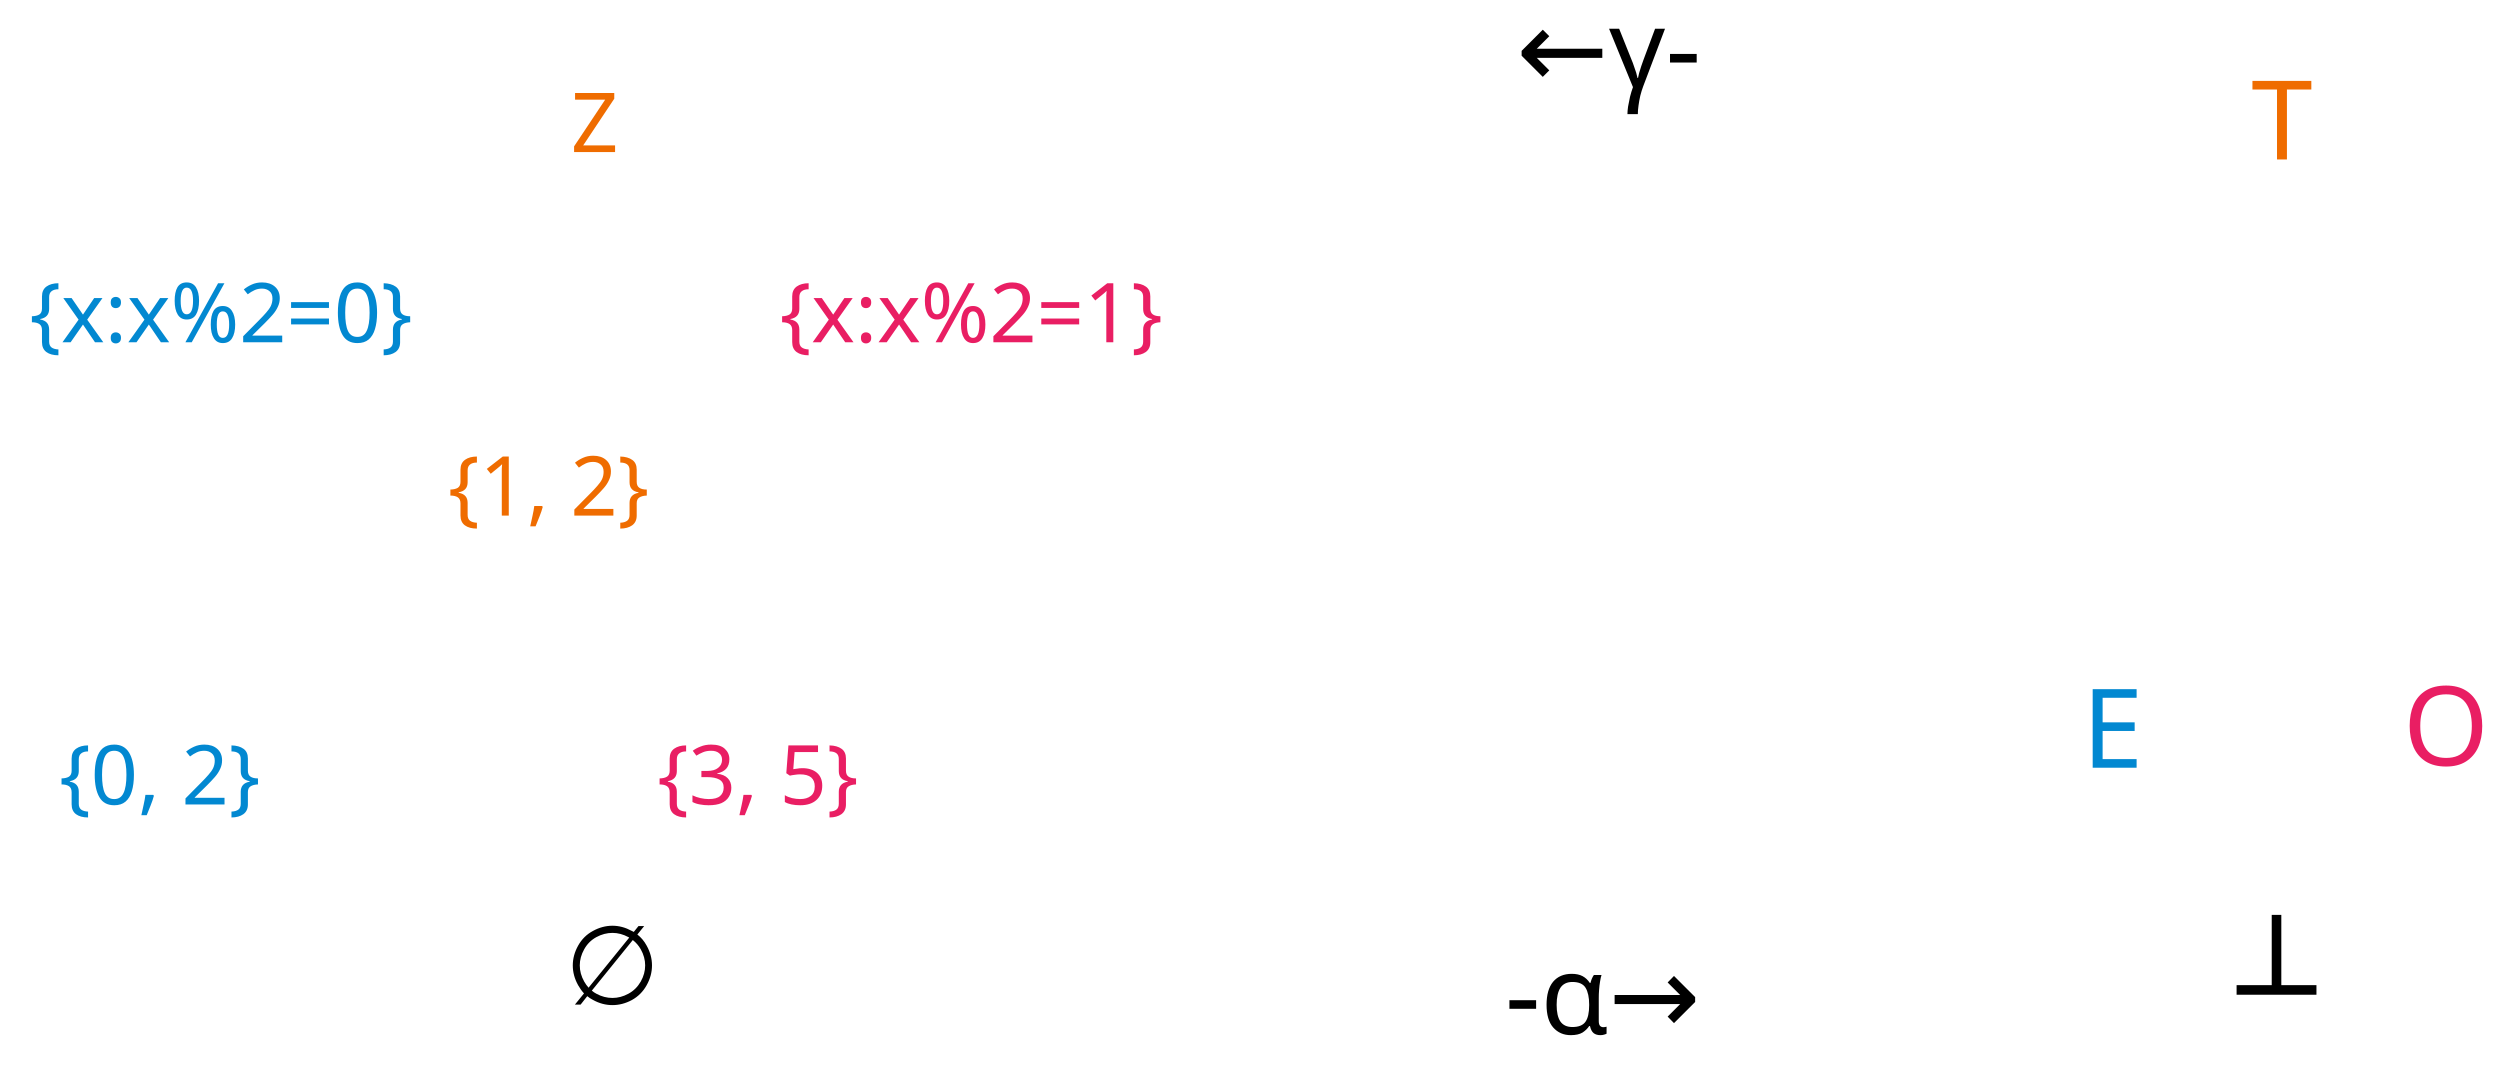
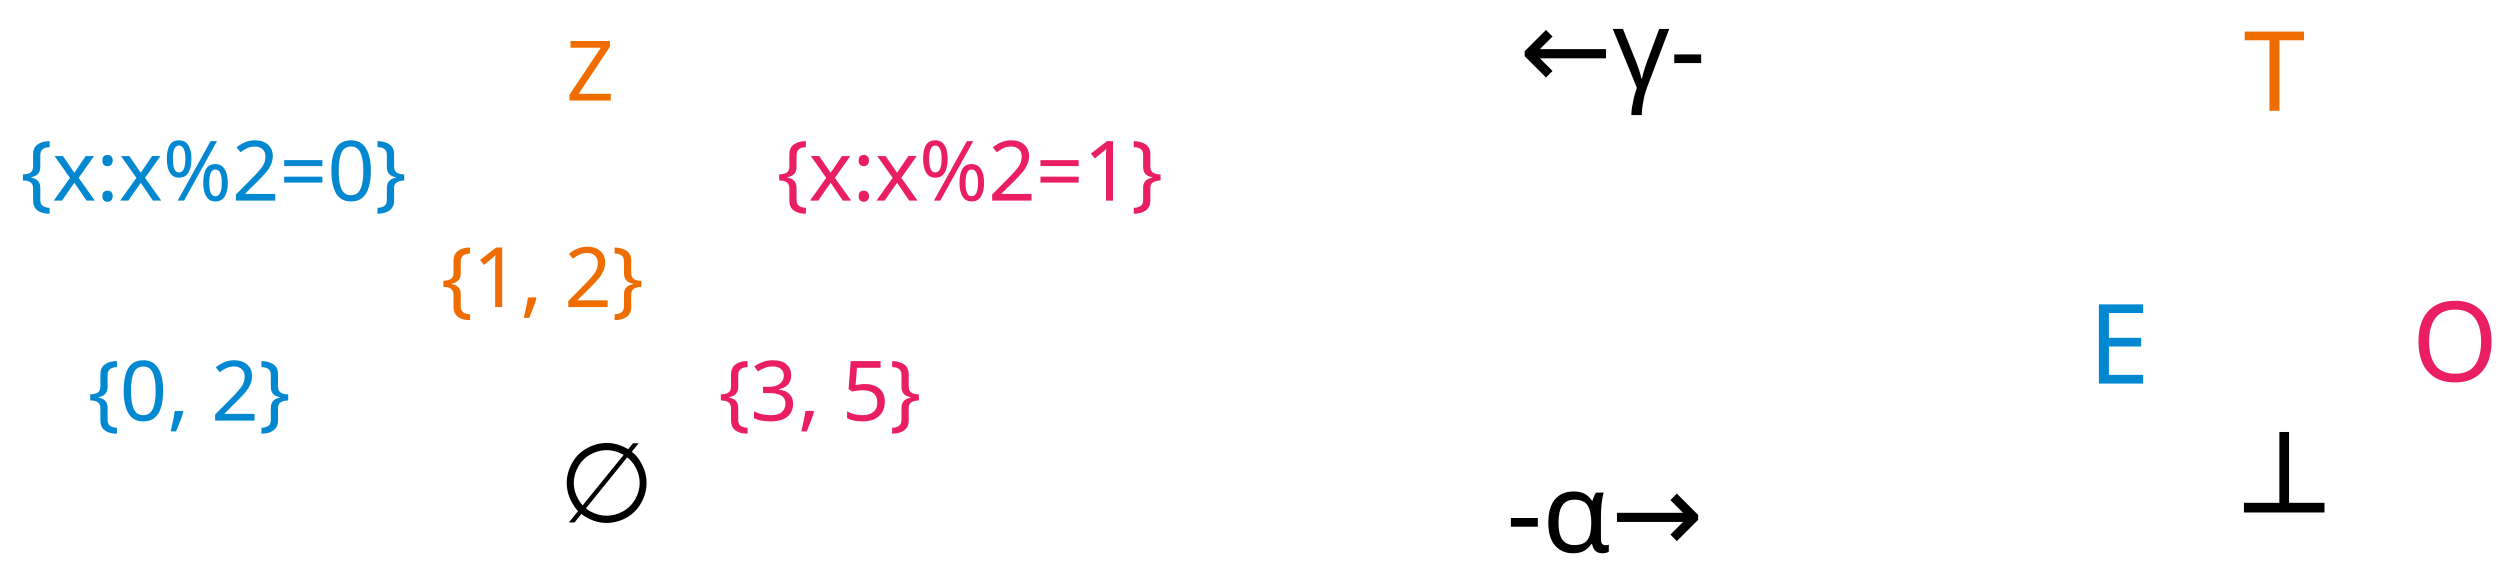
- <svg xmlns="http://www.w3.org/2000/svg" width="907.713" height="395.104" viewBox="0 0 240.166 104.538" version="1.1" id="svg8">
+ <svg xmlns="http://www.w3.org/2000/svg" width="900.45" height="209.349" viewBox="0 0 238.244 55.39" version="1.1" id="svg8">
  <defs id="defs2" />
-   <g id="layer1" transform="translate(-0.4433834,0.00615661)">
+   <g id="layer1" transform="translate(-1.324399,-5.020932)">
    <text xml:space="preserve" style="font-size:10.583px;line-height:1.25;font-family:'Meslo LG S DZ for Powerline';-inkscape-font-specification:'Meslo LG S DZ for Powerline';stroke-width:0.265" x="27.545" y="94.459" id="text1404-3">
      <tspan id="tspan1402-6" x="27.545" y="94.459" style="font-size:10.583px;stroke-width:0.265" />
    </text>
-     <text xml:space="preserve" style="font-size:10.583px;line-height:1.25;font-family:'Meslo LG S DZ for Powerline';-inkscape-font-specification:'Meslo LG S DZ for Powerline';stroke-width:0.265" x="54.672" y="96.439" id="text1404">
-       <tspan id="tspan1402" x="54.672" y="96.439" style="font-size:10.583px;stroke-width:0.265">∅</tspan>
+     <text xml:space="preserve" style="font-size:10.583px;line-height:1.25;font-family:'Meslo LG S DZ for Powerline';-inkscape-font-specification:'Meslo LG S DZ for Powerline';stroke-width:0.265" x="54.536" y="54.745" id="text1404">
+       <tspan id="tspan1402" x="54.536" y="54.745" style="font-size:10.583px;stroke-width:0.265">∅</tspan>
    </text>
    <text xml:space="preserve" style="font-size:7.938px;line-height:1.25;font-family:'Meslo LG S DZ for Powerline';-inkscape-font-specification:'Meslo LG S DZ for Powerline';fill:#ef6c00;fill-opacity:1;stroke-width:0.265" x="55.296" y="14.6" id="text1432">
      <tspan id="tspan1430" x="55.296" y="14.6" style="font-size:7.938px;fill:#ef6c00;fill-opacity:1;stroke-width:0.265">Z</tspan>
    </text>
-     <text xml:space="preserve" style="font-size:7.938px;line-height:1.25;font-family:'Meslo LG S DZ for Powerline';-inkscape-font-specification:'Meslo LG S DZ for Powerline';fill:#ef6c00;fill-opacity:1;stroke-width:0.265" x="43.492" y="49.522" id="text1432-7-6">
-       <tspan id="tspan1430-5-2" x="43.492" y="49.522" style="font-size:7.938px;fill:#ef6c00;fill-opacity:1;stroke-width:0.265">{1, 2}</tspan>
+     <text xml:space="preserve" style="font-size:7.938px;line-height:1.25;font-family:'Meslo LG S DZ for Powerline';-inkscape-font-specification:'Meslo LG S DZ for Powerline';fill:#ef6c00;fill-opacity:1;stroke-width:0.265" x="43.356" y="34.285" id="text1432-7-6">
+       <tspan id="tspan1430-5-2" x="43.356" y="34.285" style="font-size:7.938px;fill:#ef6c00;fill-opacity:1;stroke-width:0.265">{1, 2}</tspan>
    </text>
-     <text xml:space="preserve" style="font-size:7.938px;line-height:1.25;font-family:'Meslo LG S DZ for Powerline';-inkscape-font-specification:'Meslo LG S DZ for Powerline';fill:#0288d1;fill-opacity:1;stroke-width:0.265" x="3.288" y="32.872" id="text1432-7">
-       <tspan id="tspan1430-5" x="3.288" y="32.872" style="font-size:7.938px;fill:#0288d1;fill-opacity:1;stroke-width:0.265">{x:x%2=0}</tspan>
+     <text xml:space="preserve" style="font-size:7.938px;line-height:1.25;font-family:'Meslo LG S DZ for Powerline';-inkscape-font-specification:'Meslo LG S DZ for Powerline';fill:#0288d1;fill-opacity:1;stroke-width:0.265" x="3.288" y="24.141" id="text1432-7">
+       <tspan id="tspan1430-5" x="3.288" y="24.141" style="font-size:7.938px;fill:#0288d1;fill-opacity:1;stroke-width:0.265">{x:x%2=0}</tspan>
    </text>
-     <text xml:space="preserve" style="font-size:7.938px;line-height:1.25;font-family:'Meslo LG S DZ for Powerline';-inkscape-font-specification:'Meslo LG S DZ for Powerline';fill:#0288d1;fill-opacity:1;stroke-width:0.265;stroke-miterlimit:4;stroke-dasharray:none" x="6.135" y="77.272" id="text1432-7-6-9">
-       <tspan id="tspan1430-5-2-1" x="6.135" y="77.272" style="font-size:7.938px;fill:#0288d1;fill-opacity:1;stroke-width:0.265;stroke-miterlimit:4;stroke-dasharray:none">{0, 2}</tspan>
+     <text xml:space="preserve" style="font-size:7.938px;line-height:1.25;font-family:'Meslo LG S DZ for Powerline';-inkscape-font-specification:'Meslo LG S DZ for Powerline';fill:#0288d1;fill-opacity:1;stroke-width:0.265;stroke-miterlimit:4;stroke-dasharray:none" x="9.703" y="45.102" id="text1432-7-6-9">
+       <tspan id="tspan1430-5-2-1" x="9.703" y="45.102" style="font-size:7.938px;fill:#0288d1;fill-opacity:1;stroke-width:0.265;stroke-miterlimit:4;stroke-dasharray:none">{0, 2}</tspan>
    </text>
-     <text xml:space="preserve" style="font-size:7.938px;line-height:1.25;font-family:'Meslo LG S DZ for Powerline';-inkscape-font-specification:'Meslo LG S DZ for Powerline';fill:#e91e63;fill-opacity:1;stroke-width:0.265" x="75.36" y="32.872" id="text1432-7-3">
-       <tspan id="tspan1430-5-5" x="75.36" y="32.872" style="font-size:7.938px;fill:#e91e63;fill-opacity:1;stroke-width:0.265">{x:x%2=1}</tspan>
+     <text xml:space="preserve" style="font-size:7.938px;line-height:1.25;font-family:'Meslo LG S DZ for Powerline';-inkscape-font-specification:'Meslo LG S DZ for Powerline';fill:#e91e63;fill-opacity:1;stroke-width:0.265" x="75.36" y="24.141" id="text1432-7-3">
+       <tspan id="tspan1430-5-5" x="75.36" y="24.141" style="font-size:7.938px;fill:#e91e63;fill-opacity:1;stroke-width:0.265">{x:x%2=1}</tspan>
    </text>
-     <text xml:space="preserve" style="font-size:7.938px;line-height:1.25;font-family:'Meslo LG S DZ for Powerline';-inkscape-font-specification:'Meslo LG S DZ for Powerline';fill:#e91e63;fill-opacity:1;stroke-width:0.265" x="63.588" y="77.271" id="text1432-7-6-9-2">
-       <tspan id="tspan1430-5-2-1-7" x="63.588" y="77.271" style="font-size:7.938px;fill:#e91e63;fill-opacity:1;stroke-width:0.265">{3, 5}</tspan>
+     <text xml:space="preserve" style="font-size:7.938px;line-height:1.25;font-family:'Meslo LG S DZ for Powerline';-inkscape-font-specification:'Meslo LG S DZ for Powerline';fill:#e91e63;fill-opacity:1;stroke-width:0.265" x="69.801" y="45.102" id="text1432-7-6-9-2">
+       <tspan id="tspan1430-5-2-1-7" x="69.801" y="45.102" style="font-size:7.938px;fill:#e91e63;fill-opacity:1;stroke-width:0.265">{3, 5}</tspan>
    </text>
-     <text xml:space="preserve" style="font-size:10.583px;line-height:1.25;font-family:'Meslo LG S DZ for Powerline';-inkscape-font-specification:'Meslo LG S DZ for Powerline';fill:#0288d1;fill-opacity:1;stroke-width:0.265;stroke-miterlimit:4;stroke-dasharray:none" x="200.448" y="73.746" id="text1404-0">
-       <tspan id="tspan1402-9" x="200.448" y="73.746" style="font-size:10.583px;fill:#0288d1;fill-opacity:1;stroke-width:0.265;stroke-miterlimit:4;stroke-dasharray:none">E</tspan>
+     <text xml:space="preserve" style="font-size:10.583px;line-height:1.25;font-family:'Meslo LG S DZ for Powerline';-inkscape-font-specification:'Meslo LG S DZ for Powerline';fill:#0288d1;fill-opacity:1;stroke-width:0.265;stroke-miterlimit:4;stroke-dasharray:none" x="200.312" y="41.577" id="text1404-0">
+       <tspan id="tspan1402-9" x="200.312" y="41.577" style="font-size:10.583px;fill:#0288d1;fill-opacity:1;stroke-width:0.265;stroke-miterlimit:4;stroke-dasharray:none">E</tspan>
    </text>
-     <text xml:space="preserve" style="font-size:10.583px;line-height:1.25;font-family:'Meslo LG S DZ for Powerline';-inkscape-font-specification:'Meslo LG S DZ for Powerline';fill:#e91e63;fill-opacity:1;stroke-width:0.265" x="231.292" y="73.526" id="text1404-0-3">
-       <tspan id="tspan1402-9-6" x="231.292" y="73.526" style="font-size:10.583px;fill:#e91e63;fill-opacity:1;stroke-width:0.265">O</tspan>
+     <text xml:space="preserve" style="font-size:10.583px;line-height:1.25;font-family:'Meslo LG S DZ for Powerline';-inkscape-font-specification:'Meslo LG S DZ for Powerline';fill:#e91e63;fill-opacity:1;stroke-width:0.265" x="231.156" y="41.357" id="text1404-0-3">
+       <tspan id="tspan1402-9-6" x="231.156" y="41.357" style="font-size:10.583px;fill:#e91e63;fill-opacity:1;stroke-width:0.265">O</tspan>
    </text>
-     <text xml:space="preserve" style="font-size:10.583px;line-height:1.25;font-family:'Meslo LG S DZ for Powerline';-inkscape-font-specification:'Meslo LG S DZ for Powerline';stroke:#000000;stroke-width:0.265;stroke-opacity:1" x="214.532" y="95.42" id="text1404-0-0">
-       <tspan id="tspan1402-9-62" x="214.532" y="95.42" style="font-size:10.583px;stroke:#000000;stroke-width:0.265;stroke-opacity:1">⊥</tspan>
+     <text xml:space="preserve" style="font-size:10.583px;line-height:1.25;font-family:'Meslo LG S DZ for Powerline';-inkscape-font-specification:'Meslo LG S DZ for Powerline';stroke:#000000;stroke-width:0.265;stroke-opacity:1" x="214.395" y="53.726" id="text1404-0-0">
+       <tspan id="tspan1402-9-62" x="214.395" y="53.726" style="font-size:10.583px;stroke:#000000;stroke-width:0.265;stroke-opacity:1">⊥</tspan>
    </text>
-     <text xml:space="preserve" style="font-size:10.583px;line-height:1.25;font-family:'Meslo LG S DZ for Powerline';-inkscape-font-specification:'Meslo LG S DZ for Powerline';fill:#ef6c00;fill-opacity:1;stroke:none;stroke-width:0.265;stroke-opacity:1" x="216.718" y="15.313" id="text1404-0-0-6">
-       <tspan id="tspan1402-9-62-1" x="216.718" y="15.313" style="font-size:10.583px;fill:#ef6c00;fill-opacity:1;stroke:none;stroke-width:0.265;stroke-opacity:1">T</tspan>
+     <text xml:space="preserve" style="font-size:10.583px;line-height:1.25;font-family:'Meslo LG S DZ for Powerline';-inkscape-font-specification:'Meslo LG S DZ for Powerline';fill:#ef6c00;fill-opacity:1;stroke:none;stroke-width:0.265;stroke-opacity:1" x="215.13" y="15.578" id="text1404-0-0-6">
+       <tspan id="tspan1402-9-62-1" x="215.13" y="15.578" style="font-size:10.583px;fill:#ef6c00;fill-opacity:1;stroke:none;stroke-width:0.265;stroke-opacity:1">T</tspan>
    </text>
-     <text xml:space="preserve" style="font-size:10.583px;line-height:1.25;font-family:'Meslo LG S DZ for Powerline';-inkscape-font-specification:'Meslo LG S DZ for Powerline';stroke-width:0.265" x="145.028" y="99.33" id="text1746">
-       <tspan id="tspan1744" x="145.028" y="99.33" style="font-size:10.583px;stroke-width:0.265">-α→</tspan>
+     <text xml:space="preserve" style="font-size:10.583px;line-height:1.25;font-family:'Meslo LG S DZ for Powerline';-inkscape-font-specification:'Meslo LG S DZ for Powerline';stroke-width:0.265" x="144.891" y="57.636" id="text1746">
+       <tspan id="tspan1744" x="144.891" y="57.636" style="font-size:10.583px;stroke-width:0.265">-α→</tspan>
    </text>
-     <text xml:space="preserve" style="font-size:10.583px;line-height:1.25;font-family:'Meslo LG S DZ for Powerline';-inkscape-font-specification:'Meslo LG S DZ for Powerline';stroke-width:0.265" x="146.105" y="8.427" id="text1746-8">
-       <tspan id="tspan1744-7" x="146.105" y="8.427" style="font-size:10.583px;stroke-width:0.265">←γ-</tspan>
-       <tspan x="146.105" y="21.657" style="font-size:10.583px;stroke-width:0.265" id="tspan1772" />
+     <text xml:space="preserve" style="font-size:10.583px;line-height:1.25;font-family:'Meslo LG S DZ for Powerline';-inkscape-font-specification:'Meslo LG S DZ for Powerline';stroke-width:0.265" x="146.105" y="13.455" id="text1746-8">
+       <tspan id="tspan1744-7" x="146.105" y="13.455" style="font-size:10.583px;stroke-width:0.265">←γ-</tspan>
+       <tspan x="146.105" y="26.684" style="font-size:10.583px;stroke-width:0.265" id="tspan1772" />
    </text>
  </g>
</svg>
